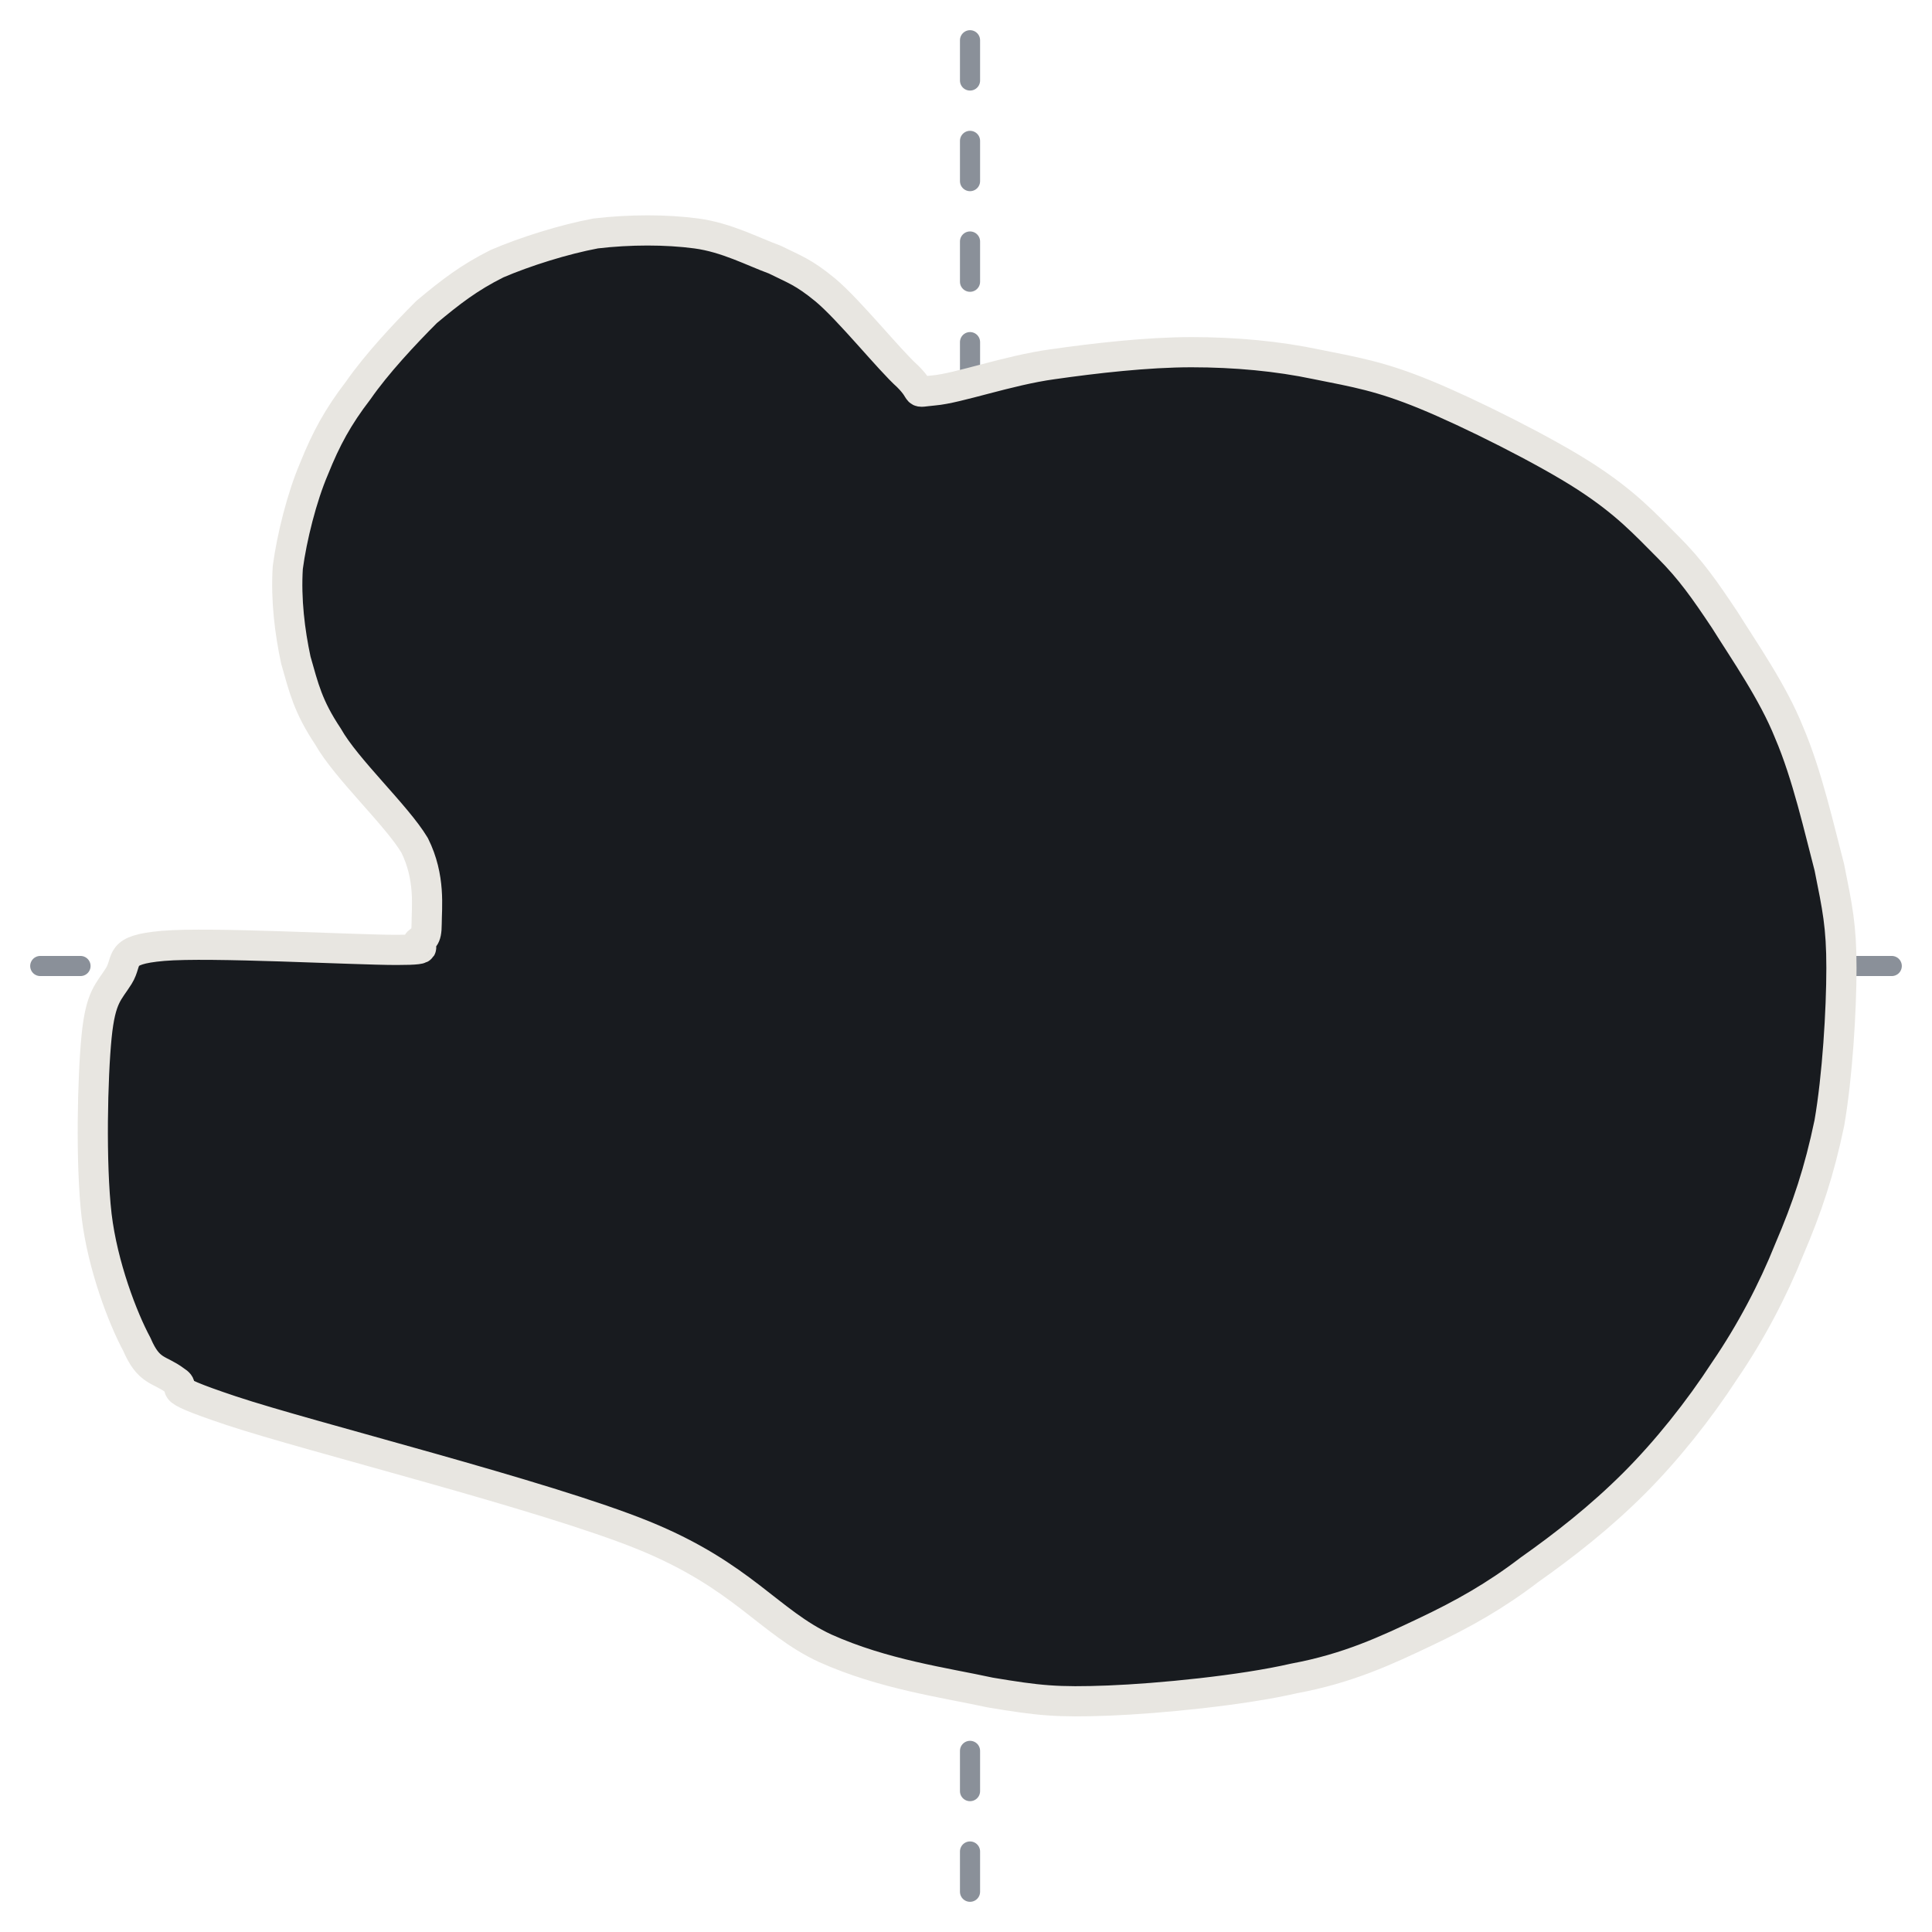
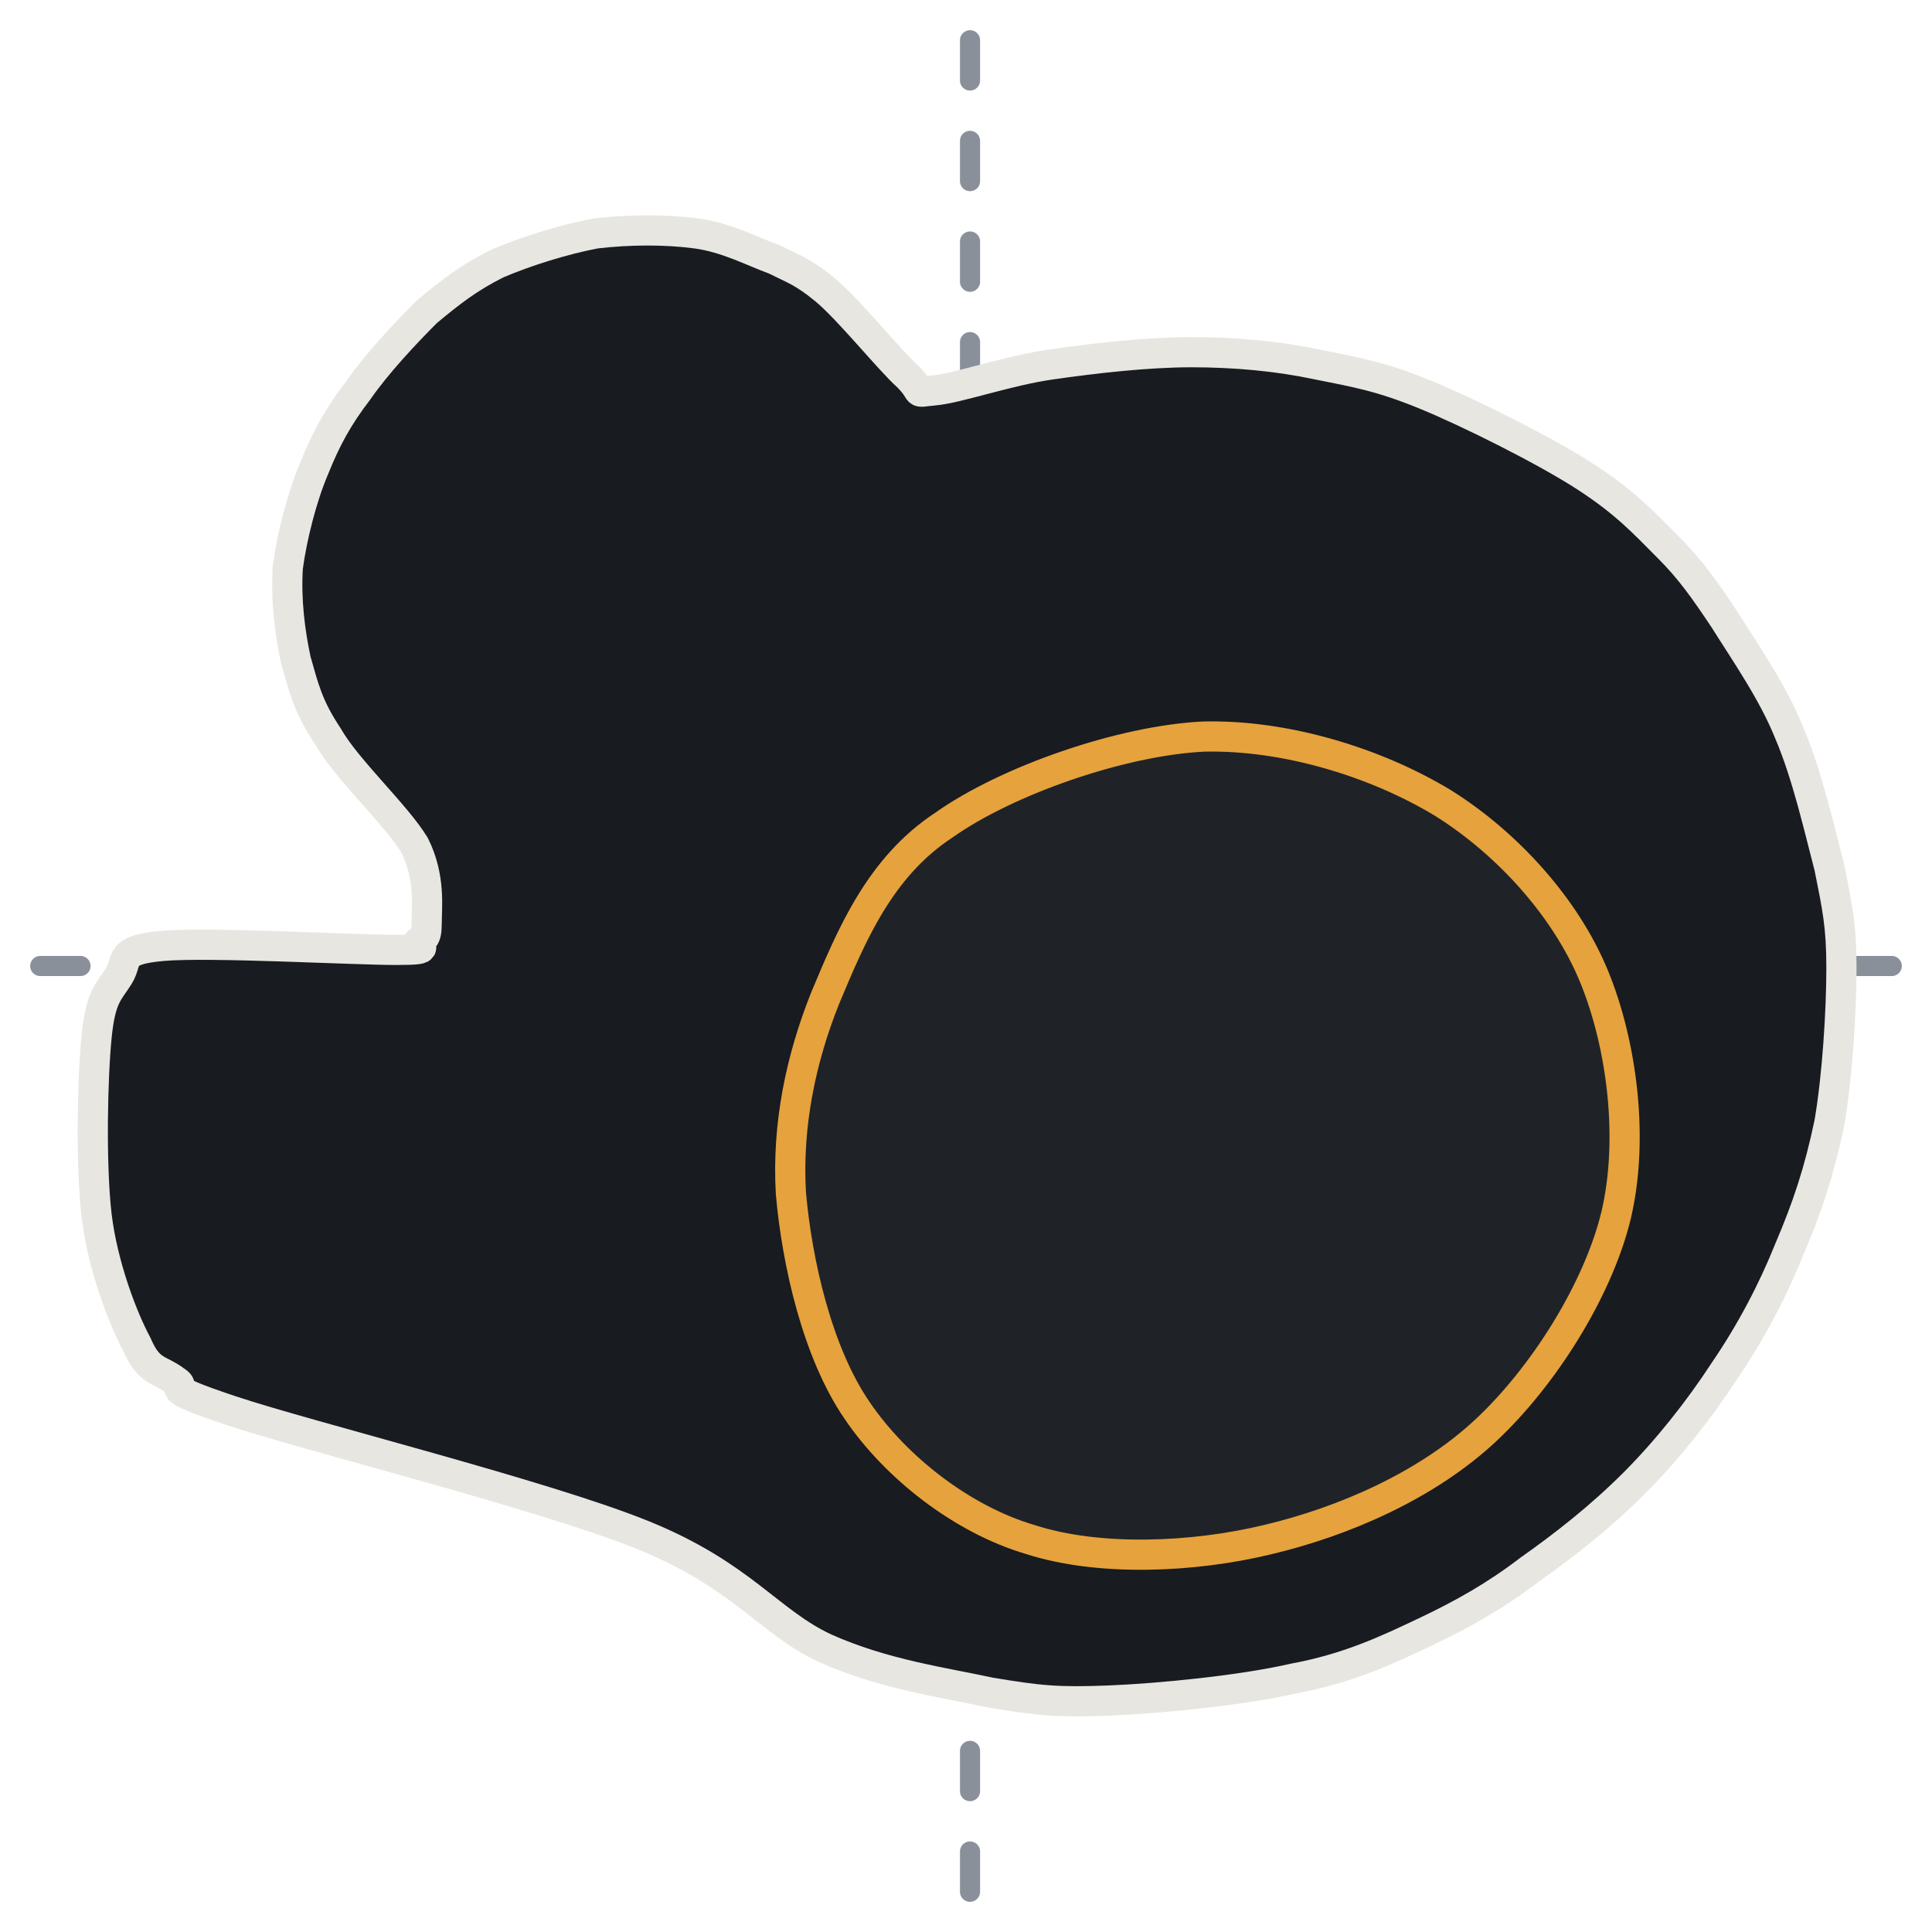
<svg xmlns="http://www.w3.org/2000/svg" viewBox="0 0 96 96" width="96" height="96" role="img" aria-label="Jabra Elite Active 65t left earbud">
  <path d="M48.2 2.0L48.2 4.0M48.2 7.0L48.2 9.0M48.2 12.0L48.2 14.0M48.2 17.0L48.2 19.0M48.2 22.0L48.2 24.0M48.2 27.0L48.2 29.0M48.2 32.0L48.2 34.0M48.2 37.0L48.2 39.0M48.2 42.0L48.2 44.0M48.2 47.0L48.2 49.0M48.2 52.0L48.2 54.0M48.2 57.0L48.2 59.0M48.2 62.0L48.2 64.0M48.2 67.0L48.2 69.0M48.2 72.0L48.2 74.0M48.2 77.0L48.2 79.0M48.2 82.0L48.2 84.0M48.2 87.0L48.2 89.0M48.2 92.0L48.2 94.0M2.0 48.0L4.0 48.0M7.0 48.0L9.0 48.0M12.0 48.0L14.0 48.0M17.0 48.0L19.0 48.0M22.0 48.0L24.0 48.0M27.0 48.0L29.0 48.0M32.0 48.0L34.0 48.0M37.0 48.0L39.0 48.0M42.0 48.0L44.0 48.0M47.0 48.0L49.0 48.0M52.0 48.0L54.0 48.0M57.0 48.0L59.0 48.0M62.0 48.0L64.0 48.0M67.0 48.0L69.0 48.0M72.0 48.0L74.0 48.0M77.0 48.0L79.0 48.0M82.0 48.0L84.0 48.0M87.0 48.0L89.0 48.0M92.0 48.0L94.0 48.0" fill="none" stroke="#8A9099" stroke-width="1.0" stroke-linecap="round" stroke-linejoin="round" />
  <path d="M29.6 11.6C31.3 11.4 33.1 11.4 34.6 11.6C36.1 11.8 37.4 12.5 38.5 12.9C39.5 13.4 39.9 13.5 41.0 14.4C42.2 15.4 44.2 17.9 45.1 18.7C46.0 19.6 45.3 19.5 46.4 19.4C47.6 19.3 50.1 18.4 52.3 18.1C54.4 17.8 57.0 17.5 59.2 17.5C61.4 17.5 63.5 17.7 65.4 18.1C67.4 18.5 68.6 18.7 70.8 19.6C73.0 20.5 76.8 22.4 78.8 23.7C80.8 25.0 81.7 26.0 82.9 27.2C84.0 28.3 84.7 29.3 85.7 30.8C86.7 32.4 88.1 34.4 88.9 36.4C89.8 38.5 90.4 41.2 90.9 43.1C91.3 45.1 91.5 46.0 91.5 48.1C91.5 50.2 91.3 53.5 90.9 55.8C90.4 58.2 89.8 60.0 88.9 62.1C88.1 64.1 87.0 66.2 85.7 68.1C84.4 70.1 82.8 72.1 81.2 73.7C79.5 75.4 77.7 76.8 76.0 78.0C74.3 79.3 72.7 80.2 70.8 81.1C68.9 82.0 67.0 82.9 64.3 83.4C61.7 84.0 57.6 84.4 55.1 84.5C52.5 84.6 51.6 84.5 49.2 84.1C46.9 83.6 43.9 83.2 41.0 81.9C38.2 80.6 36.9 78.3 32.0 76.3C27.1 74.3 15.4 71.4 11.5 70.1C7.6 68.8 9.5 69.1 8.7 68.6C7.9 68.0 7.4 68.2 6.8 66.8C6.1 65.5 5.1 62.9 4.8 60.4C4.5 57.8 4.6 53.5 4.8 51.5C5.0 49.5 5.4 49.3 5.9 48.5C6.4 47.7 5.8 47.2 8.1 47.0C10.4 46.8 17.6 47.2 19.7 47.2C21.8 47.2 20.5 47.0 20.8 46.8C21.0 46.6 21.2 46.7 21.2 45.9C21.2 45.1 21.4 43.6 20.6 42.0C19.7 40.5 17.2 38.2 16.3 36.6C15.3 35.1 15.1 34.2 14.7 32.8C14.4 31.4 14.2 29.8 14.3 28.2C14.5 26.7 15.0 24.7 15.6 23.3C16.2 21.8 16.8 20.7 17.8 19.4C18.7 18.1 20.1 16.6 21.2 15.5C22.4 14.5 23.3 13.8 24.7 13.1C26.1 12.5 28.0 11.9 29.6 11.6Z" fill="#181B1F" stroke="#E8E6E1" stroke-width="1.5" stroke-linecap="round" stroke-linejoin="round" />
+   <path d="M59.8 36.6C63.9 36.5 68.4 37.9 71.7 39.9C74.9 41.9 77.8 45.1 79.2 48.5C80.6 51.9 81.2 56.6 80.3 60.4C79.4 64.1 76.7 68.4 73.8 71.1C70.9 73.8 66.8 75.6 63.0 76.5C59.3 77.4 54.6 77.6 51.2 76.5C47.8 75.5 44.5 72.9 42.6 70.1C40.6 67.2 39.6 62.7 39.3 59.3C39.1 55.9 39.8 52.6 41.0 49.6C42.3 46.5 43.7 43.1 46.9 41.0C50.0 38.8 55.7 36.8 59.8 36.6Z" fill="#1F2328" stroke="#E6A23C" stroke-width="1.5" stroke-linecap="round" stroke-linejoin="round" />
</svg>
